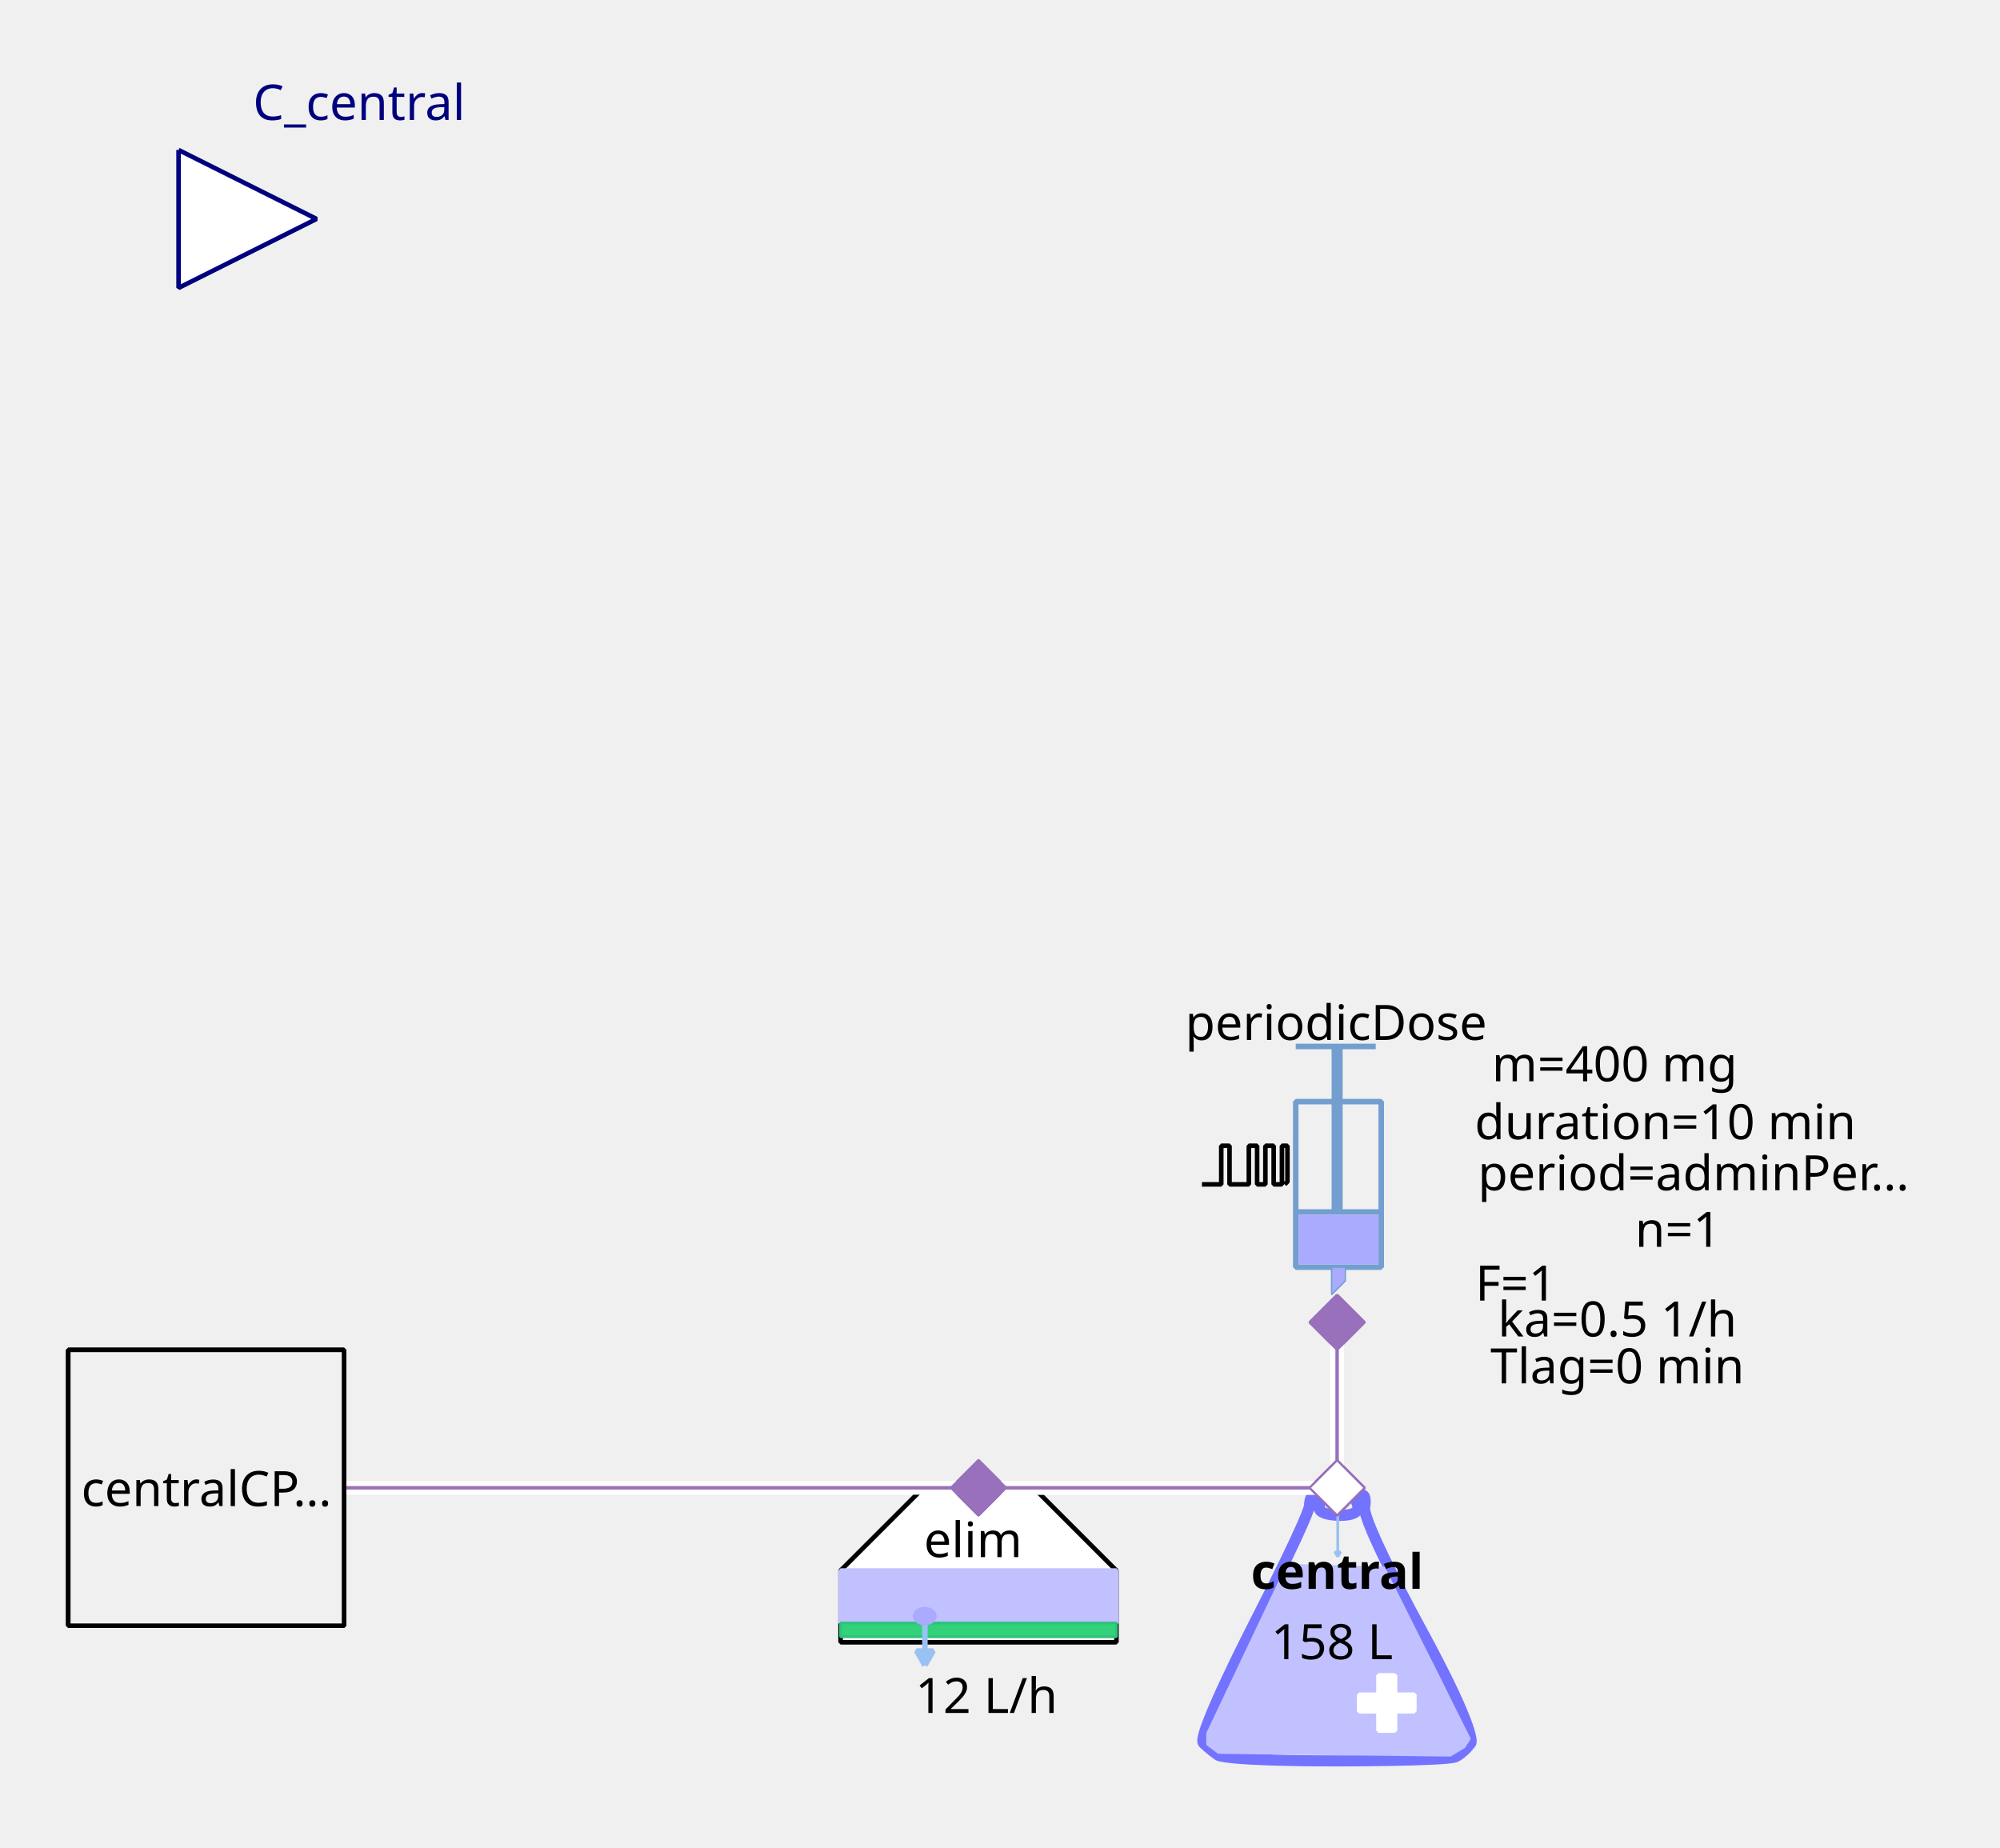
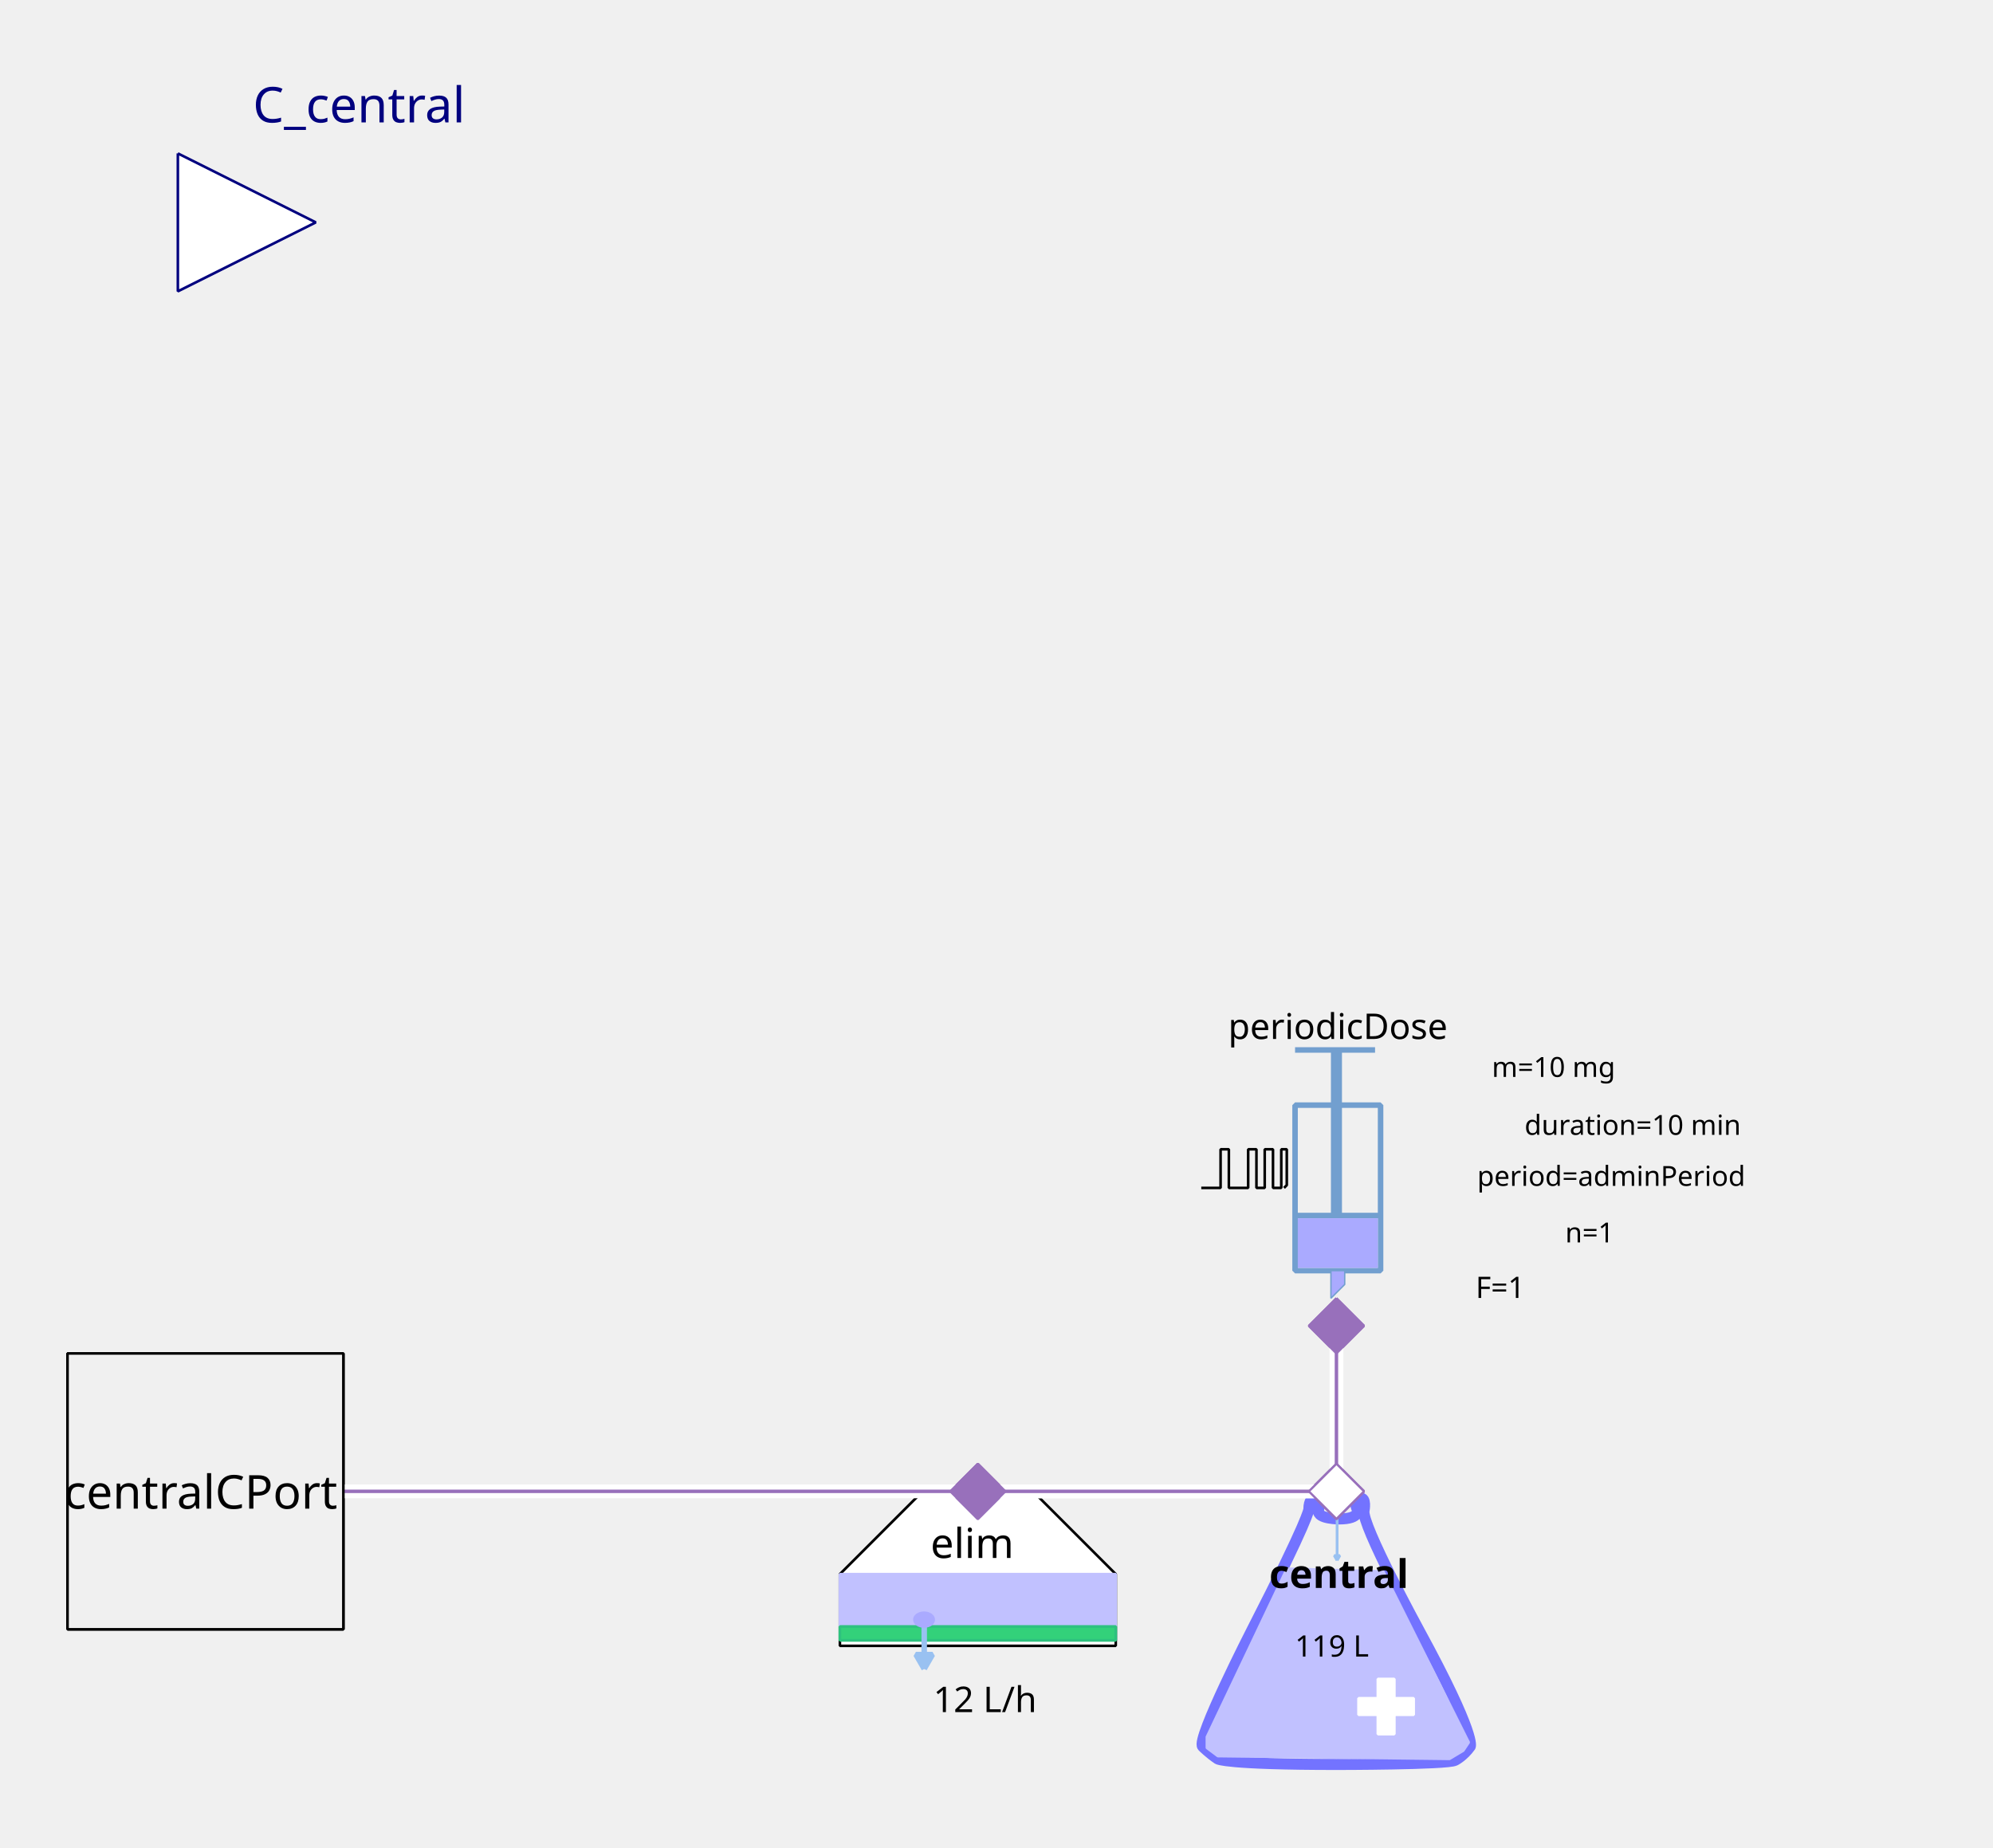
- <svg xmlns="http://www.w3.org/2000/svg" width="115.711mm" height="106.892mm" viewBox="0 0 328 303" version="1.2" baseProfile="tiny">
+ <svg xmlns="http://www.w3.org/2000/svg" width="203.2mm" height="188.383mm" viewBox="0 0 576 534" version="1.2" baseProfile="tiny">
  <defs>
</defs>
  <g fill="none" stroke="black" stroke-width="1" fill-rule="evenodd" stroke-linecap="square" stroke-linejoin="bevel">
-     <g fill="none" stroke="#7373ff" stroke-opacity="1" stroke-width="8" stroke-linecap="butt" stroke-linejoin="miter" stroke-miterlimit="1" transform="matrix(0.22619,0,0,-0.22619,219.06,266.619)" font-family="Sans" font-size="10" font-weight="400" font-style="normal">
+     <g fill="none" stroke="#7373ff" stroke-opacity="1" stroke-width="8" stroke-linecap="butt" stroke-linejoin="miter" stroke-miterlimit="1" transform="matrix(0.398625,0,0,-0.398625,385.849,470.862)" font-family="Sans" font-size="10" font-weight="400" font-style="normal">
      <path vector-effect="none" fill-rule="evenodd" d="M-19,87 C-19,87 -19,80 -60,0 C-60,0 -101,-80 -96,-85 C-96,-85 -91,-90 -85,-94 C-85,-94 -79,-98 1,-98 C1,-98 81,-98 87,-95 C87,-95 93,-92 98,-85 C98,-85 103,-78 61,-1 C61,-1 19,76 21,86 C21,86 23,96 18,95 C18,95 13,94 16,87 C16,87 19,80 3,80 C3,80 -13,80 -12,86 C-12,86 -11,92 -12,94 C-12,94 -13,96 -16,95 C-16,95 -19,94 -19,87 " />
    </g>
-     <g fill="#c1c1ff" fill-opacity="1" stroke="#c1c1ff" stroke-opacity="1" stroke-width="1.75" stroke-linecap="butt" stroke-linejoin="miter" stroke-miterlimit="1" transform="matrix(0.22619,0,0,-0.22619,219.06,272.5)" font-family="Sans" font-size="10" font-weight="400" font-style="normal">
+     <g fill="#c1c1ff" fill-opacity="1" stroke="#c1c1ff" stroke-opacity="1" stroke-width="1.75" stroke-linecap="butt" stroke-linejoin="miter" stroke-miterlimit="1" transform="matrix(0.398625,0,0,-0.398625,385.849,481.227)" font-family="Sans" font-size="10" font-weight="400" font-style="normal">
      <path vector-effect="none" fill-rule="evenodd" d="M-35,70 L-93,-52 L-93,-60 L-85,-66 L83,-68 L93,-62 L97,-56 L35,68 L-35,70" />
    </g>
-     <g fill="#ffffff" fill-opacity="1" stroke="#ffffff" stroke-opacity="1" stroke-width="1" stroke-linecap="butt" stroke-linejoin="miter" stroke-miterlimit="1" transform="matrix(0.22619,0,0,0.22619,227.429,279.286)" font-family="Sans" font-size="10" font-weight="400" font-style="normal">
+     <g fill="#ffffff" fill-opacity="1" stroke="#ffffff" stroke-opacity="1" stroke-width="1" stroke-linecap="butt" stroke-linejoin="miter" stroke-miterlimit="1" transform="matrix(0.398625,0,0,0.398625,400.598,493.185)" font-family="Sans" font-size="10" font-weight="400" font-style="normal">
      <rect vector-effect="non-scaling-stroke" x="-6" y="-20" width="12" height="40" />
    </g>
-     <g fill="#ffffff" fill-opacity="1" stroke="#ffffff" stroke-opacity="1" stroke-width="1" stroke-linecap="butt" stroke-linejoin="miter" stroke-miterlimit="1" transform="matrix(0,0.22619,-0.22619,0,227.429,279.286)" font-family="Sans" font-size="10" font-weight="400" font-style="normal">
+     <g fill="#ffffff" fill-opacity="1" stroke="#ffffff" stroke-opacity="1" stroke-width="1" stroke-linecap="butt" stroke-linejoin="miter" stroke-miterlimit="1" transform="matrix(0,0.398625,-0.398625,0,400.598,493.185)" font-family="Sans" font-size="10" font-weight="400" font-style="normal">
      <rect vector-effect="non-scaling-stroke" x="-6" y="-20" width="12" height="40" />
    </g>
-     <g fill="none" stroke="#99c1f1" stroke-opacity="1" stroke-width="2" stroke-linecap="butt" stroke-linejoin="miter" stroke-miterlimit="1" transform="matrix(0.22619,0,0,-0.22619,219.392,251.697)" font-family="Sans" font-size="10" font-weight="400" font-style="normal">
+     <g fill="none" stroke="#99c1f1" stroke-opacity="1" stroke-width="2" stroke-linecap="butt" stroke-linejoin="miter" stroke-miterlimit="1" transform="matrix(0.398625,0,0,-0.398625,386.435,444.565)" font-family="Sans" font-size="10" font-weight="400" font-style="normal">
      <path vector-effect="none" fill-rule="evenodd" d="M0,16 L0,-16" />
    </g>
-     <g fill="#99c1f1" fill-opacity="1" stroke="#99c1f1" stroke-opacity="1" stroke-width="2" stroke-linecap="butt" stroke-linejoin="miter" stroke-miterlimit="1" transform="matrix(0.22619,0,0,-0.22619,219.392,251.697)" font-family="Sans" font-size="10" font-weight="400" font-style="normal">
+     <g fill="#99c1f1" fill-opacity="1" stroke="#99c1f1" stroke-opacity="1" stroke-width="2" stroke-linecap="butt" stroke-linejoin="miter" stroke-miterlimit="1" transform="matrix(0.398625,0,0,-0.398625,386.435,444.565)" font-family="Sans" font-size="10" font-weight="400" font-style="normal">
      <path vector-effect="none" fill-rule="evenodd" d="M0,-16 L2,-12.536 L-2,-12.536 L0,-16" />
    </g>
-     <g fill="none" stroke="#000000" stroke-opacity="1" stroke-width="1" stroke-linecap="butt" stroke-linejoin="miter" stroke-miterlimit="1" transform="matrix(1,0,0,1,219.286,257.571)" font-family="Noto Sans" font-size="8" font-weight="700" font-style="normal">
-       <text fill="#000000" fill-opacity="1" stroke="none" xml:space="preserve" x="-14.141" y="3" font-family="Noto Sans" font-size="8" font-weight="700" font-style="normal">central</text>
+     <g fill="none" stroke="#000000" stroke-opacity="1" stroke-width="1" stroke-linecap="butt" stroke-linejoin="miter" stroke-miterlimit="1" transform="matrix(1,0,0,1,386.248,454.917)" font-family="Noto Sans" font-size="11.389" font-weight="700" font-style="normal">
+       <text fill="#000000" fill-opacity="1" stroke="none" xml:space="preserve" x="-19.438" y="4" font-family="Noto Sans" font-size="11.389" font-weight="700" font-style="normal">central</text>
    </g>
-     <g fill="none" stroke="#000000" stroke-opacity="1" stroke-width="1" stroke-linecap="butt" stroke-linejoin="miter" stroke-miterlimit="1" transform="matrix(1,0,0,1,219.06,269.107)" font-family="Noto Sans" font-size="8" font-weight="400" font-style="normal">
-       <text fill="#000000" fill-opacity="1" stroke="none" xml:space="preserve" x="-0.606" y="3" font-family="Noto Sans" font-size="8" font-weight="400" font-style="normal" text-anchor="middle">158 L</text>
+     <g fill="none" stroke="#000000" stroke-opacity="1" stroke-width="1" stroke-linecap="butt" stroke-linejoin="miter" stroke-miterlimit="1" transform="matrix(1,0,0,1,385.849,475.247)" font-family="Noto Sans" font-size="8.542" font-weight="400" font-style="normal">
+       <text fill="#000000" fill-opacity="1" stroke="none" xml:space="preserve" x="-0.918" y="3.5" font-family="Noto Sans" font-size="8.542" font-weight="400" font-style="normal" text-anchor="middle">119 L</text>
    </g>
-     <g fill="#ffffff" fill-opacity="1" stroke="#9870bb" stroke-opacity="1" stroke-width="8" stroke-linecap="butt" stroke-linejoin="miter" stroke-miterlimit="1" transform="matrix(0.0452381,0,0,-0.0452381,219.286,244)" font-family="Sans" font-size="10" font-weight="400" font-style="normal">
+     <g fill="#ffffff" fill-opacity="1" stroke="#9870bb" stroke-opacity="1" stroke-width="8" stroke-linecap="butt" stroke-linejoin="miter" stroke-miterlimit="1" transform="matrix(0.079725,0,0,-0.079725,386.248,431)" font-family="Sans" font-size="10" font-weight="400" font-style="normal">
      <path vector-effect="none" fill-rule="evenodd" d="M-100,0 L0,100 L100,0 L0,-100 L-100,0" />
    </g>
-     <g fill="#ffffff" fill-opacity="1" stroke="#000000" stroke-opacity="1" stroke-width="1" stroke-linecap="butt" stroke-linejoin="miter" stroke-miterlimit="1" transform="matrix(0.22619,0,0,-0.22619,160.476,266.619)" font-family="Sans" font-size="10" font-weight="400" font-style="normal">
+     <g fill="#ffffff" fill-opacity="1" stroke="#000000" stroke-opacity="1" stroke-width="1" stroke-linecap="butt" stroke-linejoin="miter" stroke-miterlimit="1" transform="matrix(0.398625,0,0,-0.398625,282.605,470.862)" font-family="Sans" font-size="10" font-weight="400" font-style="normal">
      <path vector-effect="non-scaling-stroke" fill-rule="evenodd" d="M-40,100 L40,100 L100,40 L100,-12 L80,-12 L-76,-12 L-100,-12 L-100,40 L-100,40 L-40,100" />
    </g>
-     <g fill="none" stroke="#000000" stroke-opacity="1" stroke-width="1" stroke-linecap="butt" stroke-linejoin="miter" stroke-miterlimit="1" transform="matrix(1,0,0,1,159.571,252.369)" font-family="Noto Sans" font-size="8" font-weight="400" font-style="normal">
-       <text fill="#000000" fill-opacity="1" stroke="none" xml:space="preserve" x="-8.047" y="3" font-family="Noto Sans" font-size="8" font-weight="400" font-style="normal">elim</text>
+     <g fill="none" stroke="#000000" stroke-opacity="1" stroke-width="1" stroke-linecap="butt" stroke-linejoin="miter" stroke-miterlimit="1" transform="matrix(1,0,0,1,281.011,445.749)" font-family="Noto Sans" font-size="11.959" font-weight="400" font-style="normal">
+       <text fill="#000000" fill-opacity="1" stroke="none" xml:space="preserve" x="-12.078" y="4.5" font-family="Noto Sans" font-size="11.959" font-weight="400" font-style="normal">elim</text>
    </g>
-     <g fill="#c1c1ff" fill-opacity="1" stroke="#c1c1ff" stroke-opacity="1" stroke-width="1" stroke-linecap="butt" stroke-linejoin="miter" stroke-miterlimit="1" transform="matrix(0.22619,0,0,0.22619,160.476,261.869)" font-family="Sans" font-size="10" font-weight="400" font-style="normal">
+     <g fill="#c1c1ff" fill-opacity="1" stroke="#c1c1ff" stroke-opacity="1" stroke-width="1" stroke-linecap="butt" stroke-linejoin="miter" stroke-miterlimit="1" transform="matrix(0.398625,0,0,0.398625,282.605,462.491)" font-family="Sans" font-size="10" font-weight="400" font-style="normal">
      <rect vector-effect="non-scaling-stroke" x="-100" y="-19" width="200" height="38" />
    </g>
-     <g fill="#33d17a" fill-opacity="1" stroke="#2ec27e" stroke-opacity="1" stroke-width="2" stroke-linecap="butt" stroke-linejoin="miter" stroke-miterlimit="1" transform="matrix(0.22619,0,0,0.22619,160.476,267.298)" font-family="Sans" font-size="10" font-weight="400" font-style="normal">
+     <g fill="#33d17a" fill-opacity="1" stroke="#2ec27e" stroke-opacity="1" stroke-width="2" stroke-linecap="butt" stroke-linejoin="miter" stroke-miterlimit="1" transform="matrix(0.398625,0,0,0.398625,282.605,472.058)" font-family="Sans" font-size="10" font-weight="400" font-style="normal">
      <rect x="-100" y="-5" width="200" height="10" />
    </g>
-     <g fill="none" stroke="#99c1f1" stroke-opacity="1" stroke-width="4" stroke-linecap="butt" stroke-linejoin="miter" stroke-miterlimit="1" transform="matrix(0.22619,0,0,-0.22619,151.683,269.496)" font-family="Sans" font-size="10" font-weight="400" font-style="normal">
+     <g fill="none" stroke="#99c1f1" stroke-opacity="1" stroke-width="4" stroke-linecap="butt" stroke-linejoin="miter" stroke-miterlimit="1" transform="matrix(0.398625,0,0,-0.398625,267.108,475.933)" font-family="Sans" font-size="10" font-weight="400" font-style="normal">
      <path vector-effect="none" fill-rule="evenodd" d="M0,16 L0,-16" />
    </g>
-     <g fill="#99c1f1" fill-opacity="1" stroke="#99c1f1" stroke-opacity="1" stroke-width="4" stroke-linecap="butt" stroke-linejoin="miter" stroke-miterlimit="1" transform="matrix(0.22619,0,0,-0.22619,151.683,269.496)" font-family="Sans" font-size="10" font-weight="400" font-style="normal">
+     <g fill="#99c1f1" fill-opacity="1" stroke="#99c1f1" stroke-opacity="1" stroke-width="4" stroke-linecap="butt" stroke-linejoin="miter" stroke-miterlimit="1" transform="matrix(0.398625,0,0,-0.398625,267.108,475.933)" font-family="Sans" font-size="10" font-weight="400" font-style="normal">
      <path vector-effect="none" fill-rule="evenodd" d="M0,-16 L6,-5.608 L-6,-5.608 L0,-16" />
    </g>
-     <g fill="#aaaaff" fill-opacity="1" stroke="#aaaaff" stroke-opacity="1" stroke-width="1" stroke-linecap="butt" stroke-linejoin="miter" stroke-miterlimit="1" transform="matrix(0.22619,0,0,-0.22619,151.655,265.036)" font-family="Sans" font-size="10" font-weight="400" font-style="normal">
+     <g fill="#aaaaff" fill-opacity="1" stroke="#aaaaff" stroke-opacity="1" stroke-width="1" stroke-linecap="butt" stroke-linejoin="miter" stroke-miterlimit="1" transform="matrix(0.398625,0,0,-0.398625,267.059,468.072)" font-family="Sans" font-size="10" font-weight="400" font-style="normal">
      <path vector-effect="non-scaling-stroke" fill-rule="evenodd" d="M7,0 C7,-2.761 3.866,-5 0,-5 C-3.866,-5 -7,-2.761 -7,0 C-7,2.761 -3.866,5 0,5 C3.866,5 7,2.761 7,0 " />
    </g>
-     <g fill="none" stroke="#000000" stroke-opacity="1" stroke-width="1" stroke-linecap="butt" stroke-linejoin="miter" stroke-miterlimit="1" transform="matrix(1,0,0,1,161.155,277.929)" font-family="Noto Sans" font-size="8" font-weight="400" font-style="normal">
-       <text fill="#000000" fill-opacity="1" stroke="none" xml:space="preserve" x="0.613" y="3" font-family="Noto Sans" font-size="8" font-weight="400" font-style="normal" text-anchor="middle">12 L/h</text>
+     <g fill="none" stroke="#000000" stroke-opacity="1" stroke-width="1" stroke-linecap="butt" stroke-linejoin="miter" stroke-miterlimit="1" transform="matrix(1,0,0,1,283.801,490.794)" font-family="Noto Sans" font-size="10.25" font-weight="400" font-style="normal">
+       <text fill="#000000" fill-opacity="1" stroke="none" xml:space="preserve" x="0.893" y="4" font-family="Noto Sans" font-size="10.25" font-weight="400" font-style="normal" text-anchor="middle">12 L/h</text>
    </g>
-     <g fill="#9870bb" fill-opacity="1" stroke="#9870bb" stroke-opacity="1" stroke-width="8" stroke-linecap="butt" stroke-linejoin="miter" stroke-miterlimit="1" transform="matrix(0.0452381,0,0,-0.0452381,160.476,244)" font-family="Sans" font-size="10" font-weight="400" font-style="normal">
+     <g fill="#9870bb" fill-opacity="1" stroke="#9870bb" stroke-opacity="1" stroke-width="8" stroke-linecap="butt" stroke-linejoin="miter" stroke-miterlimit="1" transform="matrix(0.079725,0,0,-0.079725,282.605,431)" font-family="Sans" font-size="10" font-weight="400" font-style="normal">
      <path vector-effect="none" fill-rule="evenodd" d="M-100,0 L0,100 L100,0 L0,-100 L-100,0" />
    </g>
-     <g fill="none" stroke="#729fcf" stroke-opacity="1" stroke-width="4" stroke-linecap="butt" stroke-linejoin="miter" stroke-miterlimit="1" transform="matrix(0.22619,0,0,0.22619,215.214,195.595)" font-family="Sans" font-size="10" font-weight="400" font-style="normal">
+     <g fill="none" stroke="#729fcf" stroke-opacity="1" stroke-width="4" stroke-linecap="butt" stroke-linejoin="miter" stroke-miterlimit="1" transform="matrix(0.398625,0,0,0.398625,379.072,345.694)" font-family="Sans" font-size="10" font-weight="400" font-style="normal">
      <rect x="-12" y="-66" width="62" height="120" />
    </g>
-     <g fill="none" stroke="#729fcf" stroke-opacity="1" stroke-width="8" stroke-linecap="butt" stroke-linejoin="miter" stroke-miterlimit="1" transform="matrix(0.22619,0,0,-0.22619,219.286,176.369)" font-family="Sans" font-size="10" font-weight="400" font-style="normal">
+     <g fill="none" stroke="#729fcf" stroke-opacity="1" stroke-width="8" stroke-linecap="butt" stroke-linejoin="miter" stroke-miterlimit="1" transform="matrix(0.398625,0,0,-0.398625,386.248,311.811)" font-family="Sans" font-size="10" font-weight="400" font-style="normal">
      <path vector-effect="none" fill-rule="evenodd" d="M0,21 L0,-99" />
    </g>
-     <g fill="none" stroke="#729fcf" stroke-opacity="1" stroke-width="4" stroke-linecap="butt" stroke-linejoin="miter" stroke-miterlimit="1" transform="matrix(0.22619,0,0,-0.22619,219.06,171.619)" font-family="Sans" font-size="10" font-weight="400" font-style="normal">
+     <g fill="none" stroke="#729fcf" stroke-opacity="1" stroke-width="4" stroke-linecap="butt" stroke-linejoin="miter" stroke-miterlimit="1" transform="matrix(0.398625,0,0,-0.398625,385.849,303.44)" font-family="Sans" font-size="10" font-weight="400" font-style="normal">
      <path vector-effect="none" fill-rule="evenodd" d="M-29,0 L29,0" />
    </g>
-     <g fill="none" stroke="#729fcf" stroke-opacity="1" stroke-width="4" stroke-linecap="butt" stroke-linejoin="miter" stroke-miterlimit="1" transform="matrix(0.22619,0,0,-0.22619,219.512,198.762)" font-family="Sans" font-size="10" font-weight="400" font-style="normal">
+     <g fill="none" stroke="#729fcf" stroke-opacity="1" stroke-width="4" stroke-linecap="butt" stroke-linejoin="miter" stroke-miterlimit="1" transform="matrix(0.398625,0,0,-0.398625,386.646,351.275)" font-family="Sans" font-size="10" font-weight="400" font-style="normal">
      <path vector-effect="none" fill-rule="evenodd" d="M-31,0 L31,0" />
    </g>
-     <g fill="#aaaaff" fill-opacity="1" stroke="none" transform="matrix(0.22619,0,0,0.22619,219.512,203.286)" font-family="Sans" font-size="10" font-weight="400" font-style="normal">
+     <g fill="#aaaaff" fill-opacity="1" stroke="none" transform="matrix(0.398625,0,0,0.398625,386.646,359.248)" font-family="Sans" font-size="10" font-weight="400" font-style="normal">
      <rect vector-effect="non-scaling-stroke" x="-29" y="-18" width="58" height="36" />
    </g>
-     <g fill="none" stroke="#000000" stroke-opacity="1" stroke-width="1" stroke-linecap="butt" stroke-linejoin="miter" stroke-miterlimit="1" transform="matrix(1,0,0,1,219.06,167.548)" font-family="Noto Sans" font-size="8" font-weight="400" font-style="normal">
-       <text fill="#000000" fill-opacity="1" stroke="none" xml:space="preserve" x="-24.688" y="3" font-family="Noto Sans" font-size="8" font-weight="400" font-style="normal">periodicDose</text>
+     <g fill="none" stroke="#000000" stroke-opacity="1" stroke-width="1" stroke-linecap="butt" stroke-linejoin="miter" stroke-miterlimit="1" transform="matrix(1,0,0,1,385.849,296.265)" font-family="Noto Sans" font-size="10.25" font-weight="400" font-style="normal">
+       <text fill="#000000" fill-opacity="1" stroke="none" xml:space="preserve" x="-30.891" y="4" font-family="Noto Sans" font-size="10.25" font-weight="400" font-style="normal">periodicDose</text>
    </g>
-     <g fill="#aaaaff" fill-opacity="1" stroke="#729fcf" stroke-opacity="1" stroke-width="1" stroke-linecap="butt" stroke-linejoin="miter" stroke-miterlimit="1" transform="matrix(0.22619,0,0,-0.22619,218.833,210.071)" font-family="Sans" font-size="10" font-weight="400" font-style="normal">
+     <g fill="#aaaaff" fill-opacity="1" stroke="#729fcf" stroke-opacity="1" stroke-width="1" stroke-linecap="butt" stroke-linejoin="miter" stroke-miterlimit="1" transform="matrix(0.398625,0,0,-0.398625,385.45,371.206)" font-family="Sans" font-size="10" font-weight="400" font-style="normal">
      <path vector-effect="none" fill-rule="evenodd" d="M-2,10 L-2,-10 L8,0 L8,10 L-2,10" />
    </g>
-     <g fill="none" stroke="#000000" stroke-opacity="1" stroke-width="1" stroke-linecap="butt" stroke-linejoin="miter" stroke-miterlimit="1" transform="matrix(1,0,0,1,277.869,174.333)" font-family="Noto Sans" font-size="8" font-weight="400" font-style="normal">
-       <text fill="#000000" fill-opacity="1" stroke="none" xml:space="preserve" x="-13.073" y="3" font-family="Noto Sans" font-size="8" font-weight="400" font-style="normal" text-anchor="middle">m=400 mg</text>
+     <g fill="none" stroke="#000000" stroke-opacity="1" stroke-width="1" stroke-linecap="butt" stroke-linejoin="miter" stroke-miterlimit="1" transform="matrix(1,0,0,1,489.491,308.224)" font-family="Noto Sans" font-size="8" font-weight="400" font-style="normal">
+       <text fill="#000000" fill-opacity="1" stroke="none" xml:space="preserve" x="-40.495" y="3" font-family="Noto Sans" font-size="8" font-weight="400" font-style="normal" text-anchor="middle">m=10 mg</text>
    </g>
-     <g fill="none" stroke="#000000" stroke-opacity="1" stroke-width="1" stroke-linecap="butt" stroke-linejoin="miter" stroke-miterlimit="1" transform="matrix(1,0,0,1,278.774,192.202)" font-family="Noto Sans" font-size="8" font-weight="400" font-style="normal">
-       <text fill="#000000" fill-opacity="1" stroke="none" xml:space="preserve" x="-36.406" y="3" font-family="Noto Sans" font-size="8" font-weight="400" font-style="normal">period=adminPer…</text>
+     <g fill="none" stroke="#000000" stroke-opacity="1" stroke-width="1" stroke-linecap="butt" stroke-linejoin="miter" stroke-miterlimit="1" transform="matrix(1,0,0,1,491.086,339.715)" font-family="Noto Sans" font-size="8" font-weight="400" font-style="normal">
+       <text fill="#000000" fill-opacity="1" stroke="none" xml:space="preserve" x="-64.172" y="3" font-family="Noto Sans" font-size="8" font-weight="400" font-style="normal">period=adminPeriod</text>
    </g>
-     <g fill="none" stroke="#000000" stroke-opacity="1" stroke-width="1" stroke-linecap="butt" stroke-linejoin="miter" stroke-miterlimit="1" transform="matrix(1,0,0,1,277.869,183.833)" font-family="Noto Sans" font-size="8" font-weight="400" font-style="normal">
-       <text fill="#000000" fill-opacity="1" stroke="none" xml:space="preserve" x="-4.753" y="3" font-family="Noto Sans" font-size="8" font-weight="400" font-style="normal" text-anchor="middle">duration=10 min</text>
+     <g fill="none" stroke="#000000" stroke-opacity="1" stroke-width="1" stroke-linecap="butt" stroke-linejoin="miter" stroke-miterlimit="1" transform="matrix(1,0,0,1,489.491,324.966)" font-family="Noto Sans" font-size="8" font-weight="400" font-style="normal">
+       <text fill="#000000" fill-opacity="1" stroke="none" xml:space="preserve" x="-17.615" y="3" font-family="Noto Sans" font-size="8" font-weight="400" font-style="normal" text-anchor="middle">duration=10 min</text>
    </g>
-     <g fill="none" stroke="#000000" stroke-opacity="1" stroke-width="1" stroke-linecap="butt" stroke-linejoin="miter" stroke-miterlimit="1" transform="matrix(1,0,0,1,278.548,201.476)" font-family="Noto Sans" font-size="8" font-weight="400" font-style="normal">
-       <text fill="#000000" fill-opacity="1" stroke="none" xml:space="preserve" x="-3.361" y="3" font-family="Noto Sans" font-size="8" font-weight="400" font-style="normal" text-anchor="middle">n=1</text>
+     <g fill="none" stroke="#000000" stroke-opacity="1" stroke-width="1" stroke-linecap="butt" stroke-linejoin="miter" stroke-miterlimit="1" transform="matrix(1,0,0,1,490.687,356.059)" font-family="Noto Sans" font-size="8" font-weight="400" font-style="normal">
+       <text fill="#000000" fill-opacity="1" stroke="none" xml:space="preserve" x="-31.282" y="3" font-family="Noto Sans" font-size="8" font-weight="400" font-style="normal" text-anchor="middle">n=1</text>
    </g>
-     <g fill="none" stroke="#000000" stroke-opacity="1" stroke-width="1" stroke-linecap="butt" stroke-linejoin="miter" stroke-miterlimit="1" transform="matrix(1,0,0,1,270.179,210.298)" font-family="Noto Sans" font-size="8" font-weight="400" font-style="normal">
-       <text fill="#000000" fill-opacity="1" stroke="none" xml:space="preserve" x="-21.572" y="3" font-family="Noto Sans" font-size="8" font-weight="400" font-style="normal" text-anchor="middle">F=1</text>
+     <g fill="none" stroke="#000000" stroke-opacity="1" stroke-width="1" stroke-linecap="butt" stroke-linejoin="miter" stroke-miterlimit="1" transform="matrix(1,0,0,1,475.938,371.605)" font-family="Noto Sans" font-size="8.542" font-weight="400" font-style="normal">
+       <text fill="#000000" fill-opacity="1" stroke="none" xml:space="preserve" x="-42.353" y="3.5" font-family="Noto Sans" font-size="8.542" font-weight="400" font-style="normal" text-anchor="middle">F=1</text>
    </g>
-     <g fill="none" stroke="#000000" stroke-opacity="1" stroke-width="1" stroke-linecap="butt" stroke-linejoin="miter" stroke-miterlimit="1" transform="matrix(0.22619,0,0,-0.22619,204.131,191.118)" font-family="Sans" font-size="10" font-weight="400" font-style="normal">
+     <g fill="none" stroke="#000000" stroke-opacity="1" stroke-width="1" stroke-linecap="butt" stroke-linejoin="miter" stroke-miterlimit="1" transform="matrix(0.398625,0,0,-0.398625,359.54,337.804)" font-family="Sans" font-size="10" font-weight="400" font-style="normal">
      <path vector-effect="non-scaling-stroke" fill-rule="evenodd" d="M-31,-13.793 L-17,-13.793 L-17,14.207 L-11,14.207 L-11,-13.793 L3,-13.793 L3,14.207 L9,14.207 L9,-13.793 L15,-13.793 L15,14.207 L21,14.207 L21,-13.793 L27,-13.793 L27,14.207 L31,14.207 L31,-11.793 L29,-13.793" />
    </g>
-     <g fill="none" stroke="#000000" stroke-opacity="1" stroke-width="1" stroke-linecap="butt" stroke-linejoin="miter" stroke-miterlimit="1" transform="matrix(1,0,0,1,270.179,216.179)" font-family="Noto Sans" font-size="8" font-weight="400" font-style="normal">
-       <text fill="#000000" fill-opacity="1" stroke="none" xml:space="preserve" x="-4.932" y="3" font-family="Noto Sans" font-size="8" font-weight="400" font-style="normal" text-anchor="middle">ka=0.5 1/h</text>
-     </g>
-     <g fill="none" stroke="#000000" stroke-opacity="1" stroke-width="1" stroke-linecap="butt" stroke-linejoin="miter" stroke-miterlimit="1" transform="matrix(1,0,0,1,270.179,223.869)" font-family="Noto Sans" font-size="8" font-weight="400" font-style="normal">
-       <text fill="#000000" fill-opacity="1" stroke="none" xml:space="preserve" x="-4.932" y="3" font-family="Noto Sans" font-size="8" font-weight="400" font-style="normal" text-anchor="middle">Tlag=0 min</text>
-     </g>
-     <g fill="#9870bb" fill-opacity="1" stroke="#9870bb" stroke-opacity="1" stroke-width="8" stroke-linecap="butt" stroke-linejoin="miter" stroke-miterlimit="1" transform="matrix(0,0.0452381,0.0452381,0,219.286,216.857)" font-family="Sans" font-size="10" font-weight="400" font-style="normal">
+     <g fill="#9870bb" fill-opacity="1" stroke="#9870bb" stroke-opacity="1" stroke-width="8" stroke-linecap="butt" stroke-linejoin="miter" stroke-miterlimit="1" transform="matrix(0,0.079725,0.079725,0,386.248,383.165)" font-family="Sans" font-size="10" font-weight="400" font-style="normal">
      <path vector-effect="none" fill-rule="evenodd" d="M-100,0 L0,100 L100,0 L0,-100 L-100,0" />
    </g>
-     <g fill="#ffffff" fill-opacity="1" stroke="#00007f" stroke-opacity="1" stroke-width="1" stroke-linecap="butt" stroke-linejoin="miter" stroke-miterlimit="1" transform="matrix(0.22619,0,0,-0.22619,51.9048,35.9048)" font-family="Sans" font-size="10" font-weight="400" font-style="normal">
+     <g fill="#ffffff" fill-opacity="1" stroke="#00007f" stroke-opacity="1" stroke-width="1" stroke-linecap="butt" stroke-linejoin="miter" stroke-miterlimit="1" transform="matrix(0.398625,0,0,-0.398625,91.2651,64.2651)" font-family="Sans" font-size="10" font-weight="400" font-style="normal">
      <path vector-effect="non-scaling-stroke" fill-rule="evenodd" d="M-100,50 L0,0 L-100,-50 L-100,50" />
    </g>
-     <g fill="none" stroke="#00007f" stroke-opacity="1" stroke-width="1" stroke-linecap="butt" stroke-linejoin="miter" stroke-miterlimit="1" transform="matrix(1,0,0,1,51.9048,-2.54762)" font-family="Noto Sans" font-size="8.078" font-weight="400" font-style="normal">
-       <text fill="#00007f" fill-opacity="1" stroke="none" xml:space="preserve" x="-10.422" y="22.219" font-family="Noto Sans" font-size="8.078" font-weight="400" font-style="normal">C_central</text>
+     <g fill="none" stroke="#00007f" stroke-opacity="1" stroke-width="1" stroke-linecap="butt" stroke-linejoin="miter" stroke-miterlimit="1" transform="matrix(1,0,0,1,91.2651,-3.50115)" font-family="Noto Sans" font-size="14.237" font-weight="400" font-style="normal">
+       <text fill="#00007f" fill-opacity="1" stroke="none" xml:space="preserve" x="-18.188" y="38.875" font-family="Noto Sans" font-size="14.237" font-weight="400" font-style="normal">C_central</text>
    </g>
-     <g fill="#f0f0f0" fill-opacity="1" stroke="#000000" stroke-opacity="1" stroke-width="1" stroke-linecap="butt" stroke-linejoin="miter" stroke-miterlimit="1" transform="matrix(0.22619,0,0,-0.22619,33.8095,244)" font-family="Sans" font-size="10" font-weight="400" font-style="normal">
+     <g fill="#f0f0f0" fill-opacity="1" stroke="#000000" stroke-opacity="1" stroke-width="1" stroke-linecap="butt" stroke-linejoin="miter" stroke-miterlimit="1" transform="matrix(0.398625,0,0,-0.398625,59.3751,431)" font-family="Sans" font-size="10" font-weight="400" font-style="normal">
      <rect vector-effect="non-scaling-stroke" x="-100" y="-100" width="200" height="200" />
    </g>
-     <g fill="none" stroke="#000000" stroke-opacity="1" stroke-width="1" stroke-linecap="butt" stroke-linejoin="miter" stroke-miterlimit="1" transform="matrix(1,0,0,1,33.8095,244)" font-family="Noto Sans" font-size="8" font-weight="400" font-style="normal">
-       <text fill="#000000" fill-opacity="1" stroke="none" xml:space="preserve" x="-20.484" y="3" font-family="Noto Sans" font-size="8" font-weight="400" font-style="normal">centralCP…</text>
+     <g fill="none" stroke="#000000" stroke-opacity="1" stroke-width="1" stroke-linecap="butt" stroke-linejoin="miter" stroke-miterlimit="1" transform="matrix(1,0,0,1,59.3751,431)" font-family="Noto Sans" font-size="13.513" font-weight="400" font-style="normal">
+       <text fill="#000000" fill-opacity="1" stroke="none" xml:space="preserve" x="-40.922" y="5" font-family="Noto Sans" font-size="13.513" font-weight="400" font-style="normal">centralCPort</text>
    </g>
-     <g fill="#ffffff" fill-opacity="1" stroke="none" transform="matrix(2.2619,0,0,-2.2619,260,244)" font-family="Sans" font-size="10" font-weight="400" font-style="normal">
+     <g fill="#ffffff" fill-opacity="1" stroke="none" transform="matrix(3.98625,0,0,-3.98625,458,431)" font-family="Sans" font-size="10" font-weight="400" font-style="normal">
      <path vector-effect="none" fill-rule="nonzero" d="M-18,0.5 L-44,0.5 L-44.5,0.5 L-44.5,-0.5 L-44,-0.5 L-18,-0.5 L-17.5,-0.5 L-17.5,0.5 L-18,0.5" />
    </g>
-     <g fill="none" stroke="#9870bb" stroke-opacity="1" stroke-width="0.25" stroke-linecap="butt" stroke-linejoin="miter" stroke-miterlimit="1" transform="matrix(2.2619,0,0,-2.2619,260,244)" font-family="Sans" font-size="10" font-weight="400" font-style="normal">
+     <g fill="none" stroke="#9870bb" stroke-opacity="1" stroke-width="0.25" stroke-linecap="butt" stroke-linejoin="miter" stroke-miterlimit="1" transform="matrix(3.98625,0,0,-3.98625,458,431)" font-family="Sans" font-size="10" font-weight="400" font-style="normal">
      <path vector-effect="none" fill-rule="evenodd" d="M-18,0 L-44,0" />
    </g>
-     <g fill="#9870bb" fill-opacity="1" stroke="#9870bb" stroke-opacity="1" stroke-width="8" stroke-linecap="butt" stroke-linejoin="miter" stroke-miterlimit="1" transform="matrix(0.0452381,0,0,-0.0452381,160.476,244)" font-family="Sans" font-size="10" font-weight="400" font-style="normal">
+     <g fill="#9870bb" fill-opacity="1" stroke="#9870bb" stroke-opacity="1" stroke-width="8" stroke-linecap="butt" stroke-linejoin="miter" stroke-miterlimit="1" transform="matrix(0.079725,0,0,-0.079725,282.605,431)" font-family="Sans" font-size="10" font-weight="400" font-style="normal">
      <path vector-effect="none" fill-rule="evenodd" d="M-100,0 L0,100 L100,0 L0,-100 L-100,0" />
    </g>
-     <g fill="#ffffff" fill-opacity="1" stroke="#9870bb" stroke-opacity="1" stroke-width="8" stroke-linecap="butt" stroke-linejoin="miter" stroke-miterlimit="1" transform="matrix(0.0452381,0,0,-0.0452381,219.286,244)" font-family="Sans" font-size="10" font-weight="400" font-style="normal">
+     <g fill="#ffffff" fill-opacity="1" stroke="#9870bb" stroke-opacity="1" stroke-width="8" stroke-linecap="butt" stroke-linejoin="miter" stroke-miterlimit="1" transform="matrix(0.079725,0,0,-0.079725,386.248,431)" font-family="Sans" font-size="10" font-weight="400" font-style="normal">
      <path vector-effect="none" fill-rule="evenodd" d="M-100,0 L0,100 L100,0 L0,-100 L-100,0" />
    </g>
-     <g fill="#ffffff" fill-opacity="1" stroke="none" transform="matrix(2.2619,0,0,-2.2619,260,244)" font-family="Sans" font-size="10" font-weight="400" font-style="normal">
+     <g fill="#ffffff" fill-opacity="1" stroke="none" transform="matrix(3.98625,0,0,-3.98625,458,431)" font-family="Sans" font-size="10" font-weight="400" font-style="normal">
      <path vector-effect="none" fill-rule="nonzero" d="M-18.5,12 L-18.5,0 L-18.5,-0.5 L-17.5,-0.5 L-17.5,0 L-17.5,12 L-17.5,12.5 L-18.5,12.5 L-18.5,12" />
    </g>
-     <g fill="none" stroke="#9870bb" stroke-opacity="1" stroke-width="0.25" stroke-linecap="butt" stroke-linejoin="miter" stroke-miterlimit="1" transform="matrix(2.2619,0,0,-2.2619,260,244)" font-family="Sans" font-size="10" font-weight="400" font-style="normal">
+     <g fill="none" stroke="#9870bb" stroke-opacity="1" stroke-width="0.25" stroke-linecap="butt" stroke-linejoin="miter" stroke-miterlimit="1" transform="matrix(3.98625,0,0,-3.98625,458,431)" font-family="Sans" font-size="10" font-weight="400" font-style="normal">
      <path vector-effect="none" fill-rule="evenodd" d="M-18,12 L-18,0" />
    </g>
-     <g fill="#9870bb" fill-opacity="1" stroke="#9870bb" stroke-opacity="1" stroke-width="8" stroke-linecap="butt" stroke-linejoin="miter" stroke-miterlimit="1" transform="matrix(0,0.0452381,0.0452381,0,219.286,216.857)" font-family="Sans" font-size="10" font-weight="400" font-style="normal">
+     <g fill="#9870bb" fill-opacity="1" stroke="#9870bb" stroke-opacity="1" stroke-width="8" stroke-linecap="butt" stroke-linejoin="miter" stroke-miterlimit="1" transform="matrix(0,0.079725,0.079725,0,386.248,383.165)" font-family="Sans" font-size="10" font-weight="400" font-style="normal">
      <path vector-effect="none" fill-rule="evenodd" d="M-100,0 L0,100 L100,0 L0,-100 L-100,0" />
    </g>
-     <g fill="#ffffff" fill-opacity="1" stroke="#9870bb" stroke-opacity="1" stroke-width="8" stroke-linecap="butt" stroke-linejoin="miter" stroke-miterlimit="1" transform="matrix(0.0452381,0,0,-0.0452381,219.286,244)" font-family="Sans" font-size="10" font-weight="400" font-style="normal">
+     <g fill="#ffffff" fill-opacity="1" stroke="#9870bb" stroke-opacity="1" stroke-width="8" stroke-linecap="butt" stroke-linejoin="miter" stroke-miterlimit="1" transform="matrix(0.079725,0,0,-0.079725,386.248,431)" font-family="Sans" font-size="10" font-weight="400" font-style="normal">
      <path vector-effect="none" fill-rule="evenodd" d="M-100,0 L0,100 L100,0 L0,-100 L-100,0" />
    </g>
-     <g fill="#ffffff" fill-opacity="1" stroke="none" transform="matrix(2.2619,0,0,-2.2619,260,244)" font-family="Sans" font-size="10" font-weight="400" font-style="normal">
+     <g fill="#ffffff" fill-opacity="1" stroke="none" transform="matrix(3.98625,0,0,-3.98625,458,431)" font-family="Sans" font-size="10" font-weight="400" font-style="normal">
      <path vector-effect="none" fill-rule="nonzero" d="M-18,0.5 L-100,0.5 L-100.5,0.5 L-100.5,-0.5 L-100,-0.5 L-18,-0.5 L-17.5,-0.5 L-17.5,0.5 L-18,0.5" />
    </g>
-     <g fill="none" stroke="#9870bb" stroke-opacity="1" stroke-width="0.25" stroke-linecap="butt" stroke-linejoin="miter" stroke-miterlimit="1" transform="matrix(2.2619,0,0,-2.2619,260,244)" font-family="Sans" font-size="10" font-weight="400" font-style="normal">
+     <g fill="none" stroke="#9870bb" stroke-opacity="1" stroke-width="0.25" stroke-linecap="butt" stroke-linejoin="miter" stroke-miterlimit="1" transform="matrix(3.98625,0,0,-3.98625,458,431)" font-family="Sans" font-size="10" font-weight="400" font-style="normal">
      <path vector-effect="none" fill-rule="evenodd" d="M-18,0 L-100,0" />
    </g>
-     <g fill="#f0f0f0" fill-opacity="1" stroke="#000000" stroke-opacity="1" stroke-width="1" stroke-linecap="butt" stroke-linejoin="miter" stroke-miterlimit="1" transform="matrix(0.22619,0,0,-0.22619,33.8095,244)" font-family="Sans" font-size="10" font-weight="400" font-style="normal">
+     <g fill="#f0f0f0" fill-opacity="1" stroke="#000000" stroke-opacity="1" stroke-width="1" stroke-linecap="butt" stroke-linejoin="miter" stroke-miterlimit="1" transform="matrix(0.398625,0,0,-0.398625,59.3751,431)" font-family="Sans" font-size="10" font-weight="400" font-style="normal">
      <rect vector-effect="non-scaling-stroke" x="-100" y="-100" width="200" height="200" />
    </g>
-     <g fill="none" stroke="#000000" stroke-opacity="1" stroke-width="1" stroke-linecap="butt" stroke-linejoin="miter" stroke-miterlimit="1" transform="matrix(1,0,0,1,33.8095,244)" font-family="Noto Sans" font-size="8" font-weight="400" font-style="normal">
-       <text fill="#000000" fill-opacity="1" stroke="none" xml:space="preserve" x="-20.484" y="3" font-family="Noto Sans" font-size="8" font-weight="400" font-style="normal">centralCP…</text>
+     <g fill="none" stroke="#000000" stroke-opacity="1" stroke-width="1" stroke-linecap="butt" stroke-linejoin="miter" stroke-miterlimit="1" transform="matrix(1,0,0,1,59.3751,431)" font-family="Noto Sans" font-size="13.513" font-weight="400" font-style="normal">
+       <text fill="#000000" fill-opacity="1" stroke="none" xml:space="preserve" x="-40.922" y="5" font-family="Noto Sans" font-size="13.513" font-weight="400" font-style="normal">centralCPort</text>
    </g>
-     <g fill="#9870bb" fill-opacity="1" stroke="#9870bb" stroke-opacity="1" stroke-width="8" stroke-linecap="butt" stroke-linejoin="miter" stroke-miterlimit="1" transform="matrix(0.0452381,0,0,-0.0452381,160.476,244)" font-family="Sans" font-size="10" font-weight="400" font-style="normal">
+     <g fill="#9870bb" fill-opacity="1" stroke="#9870bb" stroke-opacity="1" stroke-width="8" stroke-linecap="butt" stroke-linejoin="miter" stroke-miterlimit="1" transform="matrix(0.079725,0,0,-0.079725,282.605,431)" font-family="Sans" font-size="10" font-weight="400" font-style="normal">
      <path vector-effect="none" fill-rule="evenodd" d="M-100,0 L0,100 L100,0 L0,-100 L-100,0" />
    </g>
-     <g fill="#ffffff" fill-opacity="1" stroke="#9870bb" stroke-opacity="1" stroke-width="8" stroke-linecap="butt" stroke-linejoin="miter" stroke-miterlimit="1" transform="matrix(0.0452381,0,0,-0.0452381,219.286,244)" font-family="Sans" font-size="10" font-weight="400" font-style="normal">
+     <g fill="#ffffff" fill-opacity="1" stroke="#9870bb" stroke-opacity="1" stroke-width="8" stroke-linecap="butt" stroke-linejoin="miter" stroke-miterlimit="1" transform="matrix(0.079725,0,0,-0.079725,386.248,431)" font-family="Sans" font-size="10" font-weight="400" font-style="normal">
      <path vector-effect="none" fill-rule="evenodd" d="M-100,0 L0,100 L100,0 L0,-100 L-100,0" />
    </g>
-     <g fill="none" stroke="#000000" stroke-opacity="0" stroke-width="2" stroke-linecap="square" stroke-linejoin="bevel" transform="matrix(2.2619,0,0,-2.2619,219.286,266.619)" font-family="Sans" font-size="10" font-weight="400" font-style="normal">
+     <g fill="none" stroke="#000000" stroke-opacity="0" stroke-width="2" stroke-linecap="square" stroke-linejoin="bevel" transform="matrix(3.98625,0,0,-3.98625,386.248,470.862)" font-family="Sans" font-size="10" font-weight="400" font-style="normal">
      <polyline fill="none" vector-effect="non-scaling-stroke" points="-1,0 1,0 " />
      <polyline fill="none" vector-effect="non-scaling-stroke" points="0,-1 0,1 " />
    </g>
-     <g fill="none" stroke="#000000" stroke-opacity="0" stroke-width="2" stroke-linecap="square" stroke-linejoin="bevel" transform="matrix(2.2619,0,0,-2.2619,160.476,266.619)" font-family="Sans" font-size="10" font-weight="400" font-style="normal">
+     <g fill="none" stroke="#000000" stroke-opacity="0" stroke-width="2" stroke-linecap="square" stroke-linejoin="bevel" transform="matrix(3.98625,0,0,-3.98625,282.605,470.862)" font-family="Sans" font-size="10" font-weight="400" font-style="normal">
      <polyline fill="none" vector-effect="non-scaling-stroke" points="-1,0 1,0 " />
      <polyline fill="none" vector-effect="non-scaling-stroke" points="0,-1 0,1 " />
    </g>
-     <g fill="none" stroke="#000000" stroke-opacity="0" stroke-width="2" stroke-linecap="square" stroke-linejoin="bevel" transform="matrix(2.2619,0,0,-2.2619,219.286,194.238)" font-family="Sans" font-size="10" font-weight="400" font-style="normal">
+     <g fill="none" stroke="#000000" stroke-opacity="0" stroke-width="2" stroke-linecap="square" stroke-linejoin="bevel" transform="matrix(3.98625,0,0,-3.98625,386.248,343.303)" font-family="Sans" font-size="10" font-weight="400" font-style="normal">
      <polyline fill="none" vector-effect="non-scaling-stroke" points="-1,0 1,0 " />
      <polyline fill="none" vector-effect="non-scaling-stroke" points="0,-1 0,1 " />
    </g>
-     <g fill="none" stroke="#000000" stroke-opacity="0" stroke-width="2" stroke-linecap="square" stroke-linejoin="bevel" transform="matrix(2.2619,0,0,-2.2619,51.9048,35.9048)" font-family="Sans" font-size="10" font-weight="400" font-style="normal">
+     <g fill="none" stroke="#000000" stroke-opacity="0" stroke-width="2" stroke-linecap="square" stroke-linejoin="bevel" transform="matrix(3.98625,0,0,-3.98625,91.2651,64.2651)" font-family="Sans" font-size="10" font-weight="400" font-style="normal">
      <polyline fill="none" vector-effect="non-scaling-stroke" points="-1,0 1,0 " />
      <polyline fill="none" vector-effect="non-scaling-stroke" points="0,-1 0,1 " />
    </g>
-     <g fill="none" stroke="#000000" stroke-opacity="0" stroke-width="2" stroke-linecap="square" stroke-linejoin="bevel" transform="matrix(2.2619,0,0,-2.2619,33.8095,244)" font-family="Sans" font-size="10" font-weight="400" font-style="normal">
+     <g fill="none" stroke="#000000" stroke-opacity="0" stroke-width="2" stroke-linecap="square" stroke-linejoin="bevel" transform="matrix(3.98625,0,0,-3.98625,59.3751,431)" font-family="Sans" font-size="10" font-weight="400" font-style="normal">
      <polyline fill="none" vector-effect="non-scaling-stroke" points="-1,0 1,0 " />
      <polyline fill="none" vector-effect="non-scaling-stroke" points="0,-1 0,1 " />
    </g>
  </g>
</svg>
